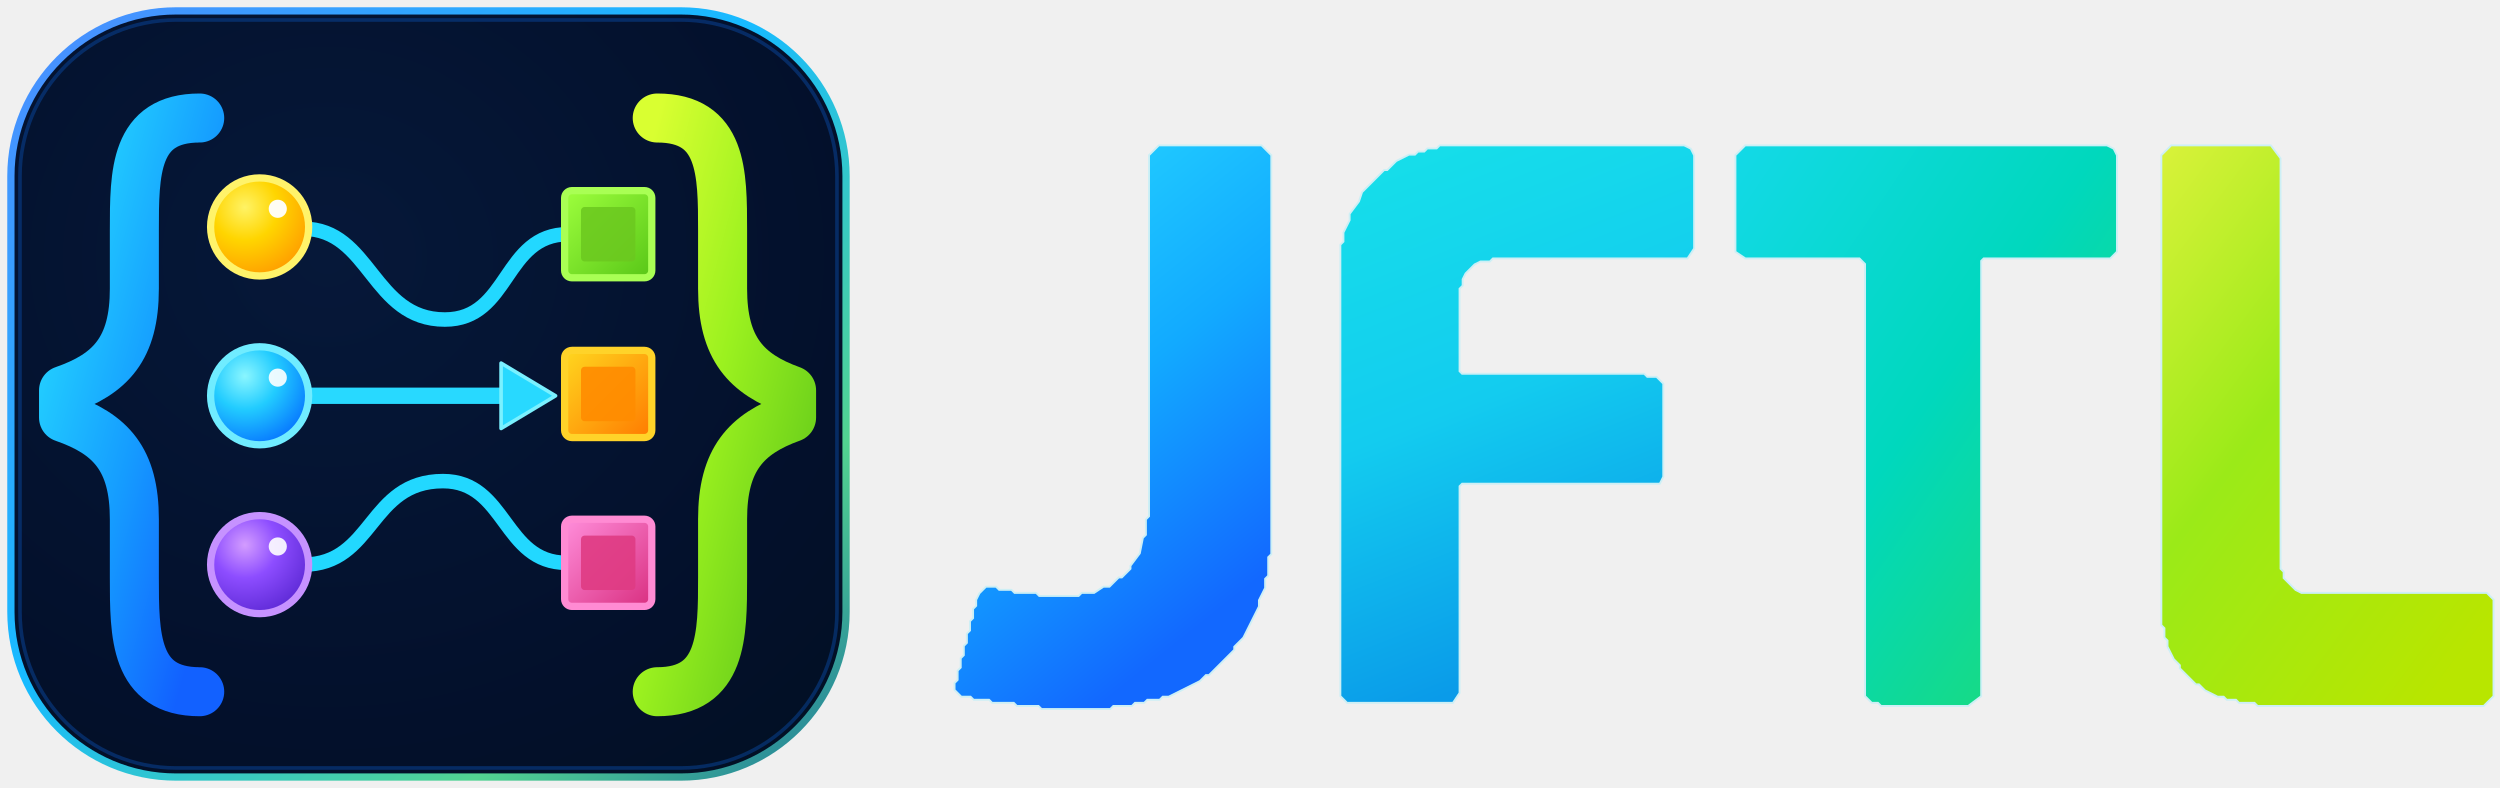
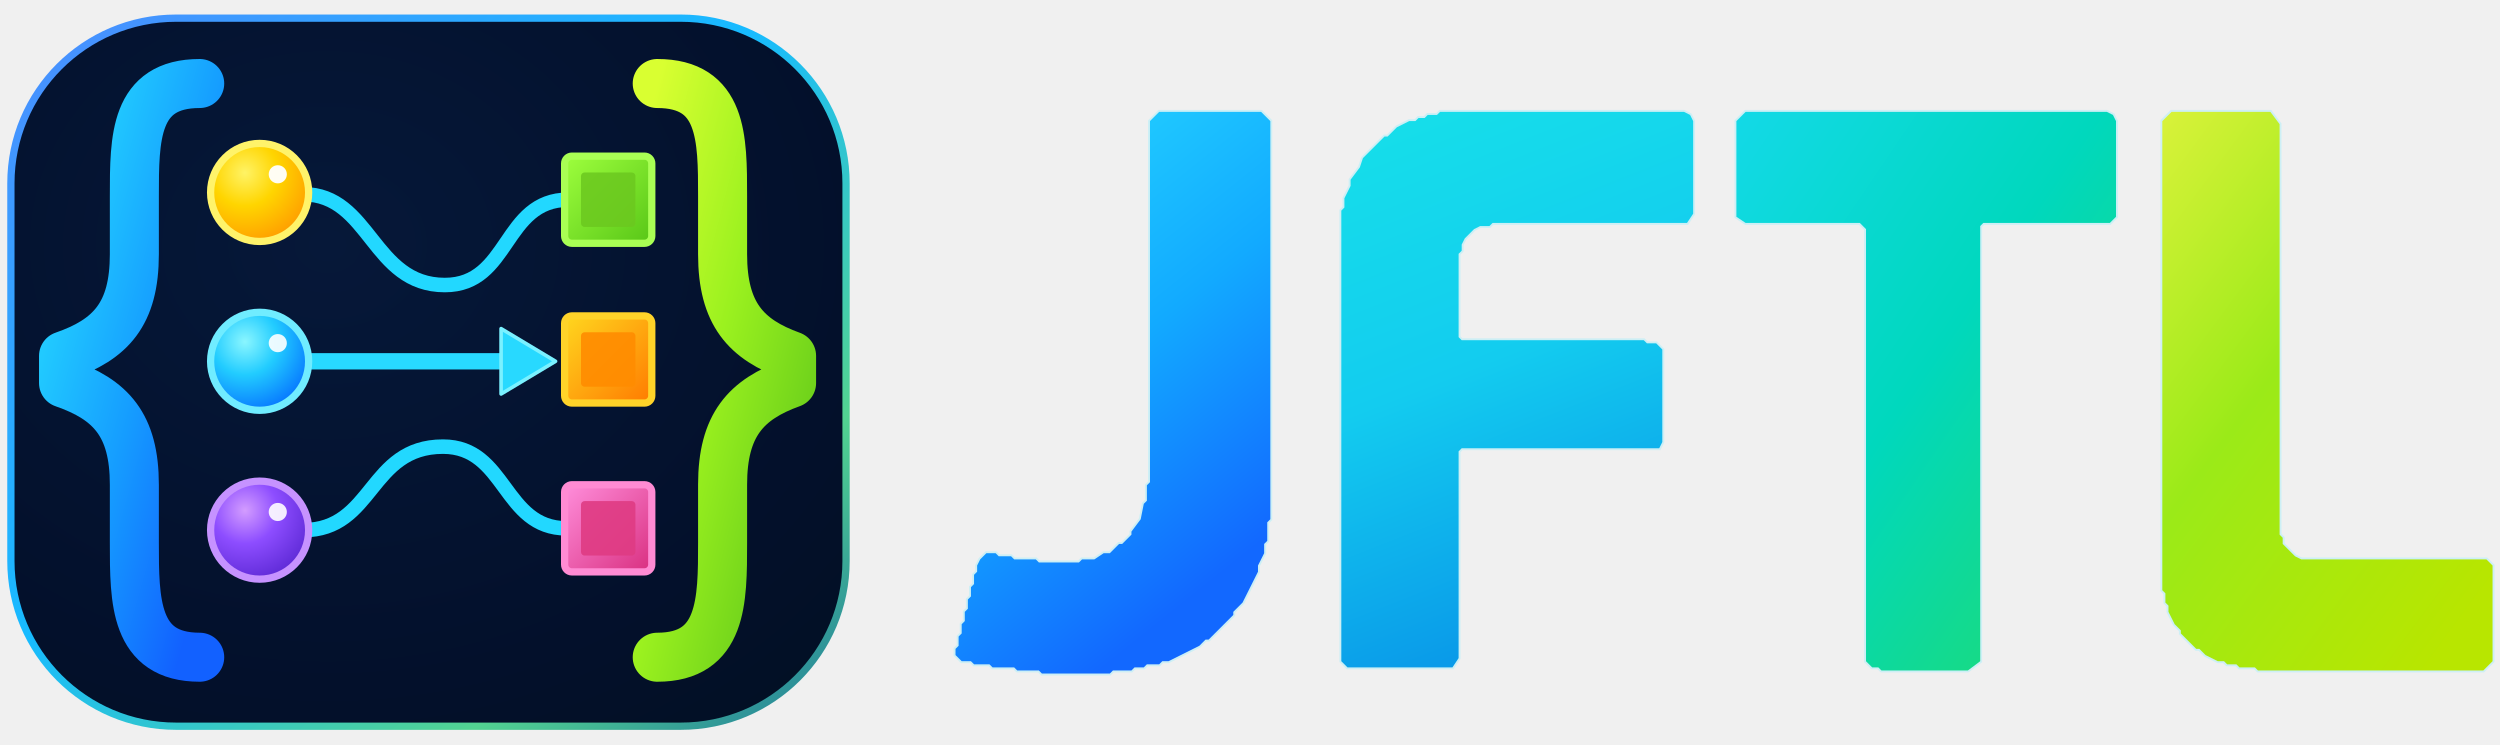
- <svg xmlns="http://www.w3.org/2000/svg" viewBox="116 201 1377 434">
+ <svg xmlns="http://www.w3.org/2000/svg" viewBox="116 220 1377 410">
  <defs>
    <linearGradient id="blueCyan" x1="0" y1="0" x2="1" y2="1">
      <stop offset="0" stop-color="#1668ff" />
      <stop offset="0.55" stop-color="#18c9ff" />
      <stop offset="1" stop-color="#00e4d8" />
    </linearGradient>
    <linearGradient id="cyanGreen" x1="0" y1="0" x2="1" y2="0">
      <stop offset="0" stop-color="#1ec9ff" />
      <stop offset="0.48" stop-color="#00ddd0" />
      <stop offset="0.76" stop-color="#28de73" />
      <stop offset="1" stop-color="#bdf000" />
    </linearGradient>
    <linearGradient id="jftlGradient" x1="0" y1="0" x2="1" y2="0">
      <stop offset="0" stop-color="#1678ff" />
      <stop offset="0.28" stop-color="#14c7ff" />
      <stop offset="0.55" stop-color="#00d9c7" />
      <stop offset="0.78" stop-color="#36dc62" />
      <stop offset="1" stop-color="#d9ef00" />
    </linearGradient>
    <linearGradient id="braceLeft" x1="0" y1="0" x2="0.85" y2="1">
      <stop offset="0" stop-color="#27e1ff" />
      <stop offset="0.58" stop-color="#159cff" />
      <stop offset="1" stop-color="#1261ff" />
    </linearGradient>
    <linearGradient id="braceRight" x1="0" y1="0" x2="0.9" y2="1">
      <stop offset="0" stop-color="#d9ff31" />
      <stop offset="0.48" stop-color="#9bf11f" />
      <stop offset="1" stop-color="#62c91a" />
    </linearGradient>
    <linearGradient id="iconBorder" x1="0" y1="0" x2="1" y2="1">
      <stop offset="0" stop-color="#4d8cff" />
      <stop offset="0.45" stop-color="#17bbff" />
      <stop offset="0.78" stop-color="#52d391" />
      <stop offset="1" stop-color="#1f789b" />
    </linearGradient>
    <radialGradient id="iconBg" cx="38%" cy="32%" r="90%">
      <stop offset="0" stop-color="#061839" />
      <stop offset="0.7" stop-color="#03102b" />
      <stop offset="1" stop-color="#021023" />
    </radialGradient>
    <radialGradient id="nodeYellow" cx="35%" cy="30%" r="75%">
      <stop offset="0" stop-color="#fff365" />
      <stop offset="0.45" stop-color="#ffd500" />
      <stop offset="1" stop-color="#ff9c00" />
    </radialGradient>
    <radialGradient id="nodeBlue" cx="35%" cy="30%" r="75%">
      <stop offset="0" stop-color="#8af6ff" />
      <stop offset="0.45" stop-color="#22ccff" />
      <stop offset="1" stop-color="#0674ff" />
    </radialGradient>
    <radialGradient id="nodePurple" cx="35%" cy="30%" r="75%">
      <stop offset="0" stop-color="#d39cff" />
      <stop offset="0.45" stop-color="#8d4dff" />
      <stop offset="1" stop-color="#5d29d5" />
    </radialGradient>
    <linearGradient id="sqGreen" x1="0" y1="0" x2="1" y2="1">
      <stop offset="0" stop-color="#9eff3d" />
      <stop offset="1" stop-color="#58c617" />
    </linearGradient>
    <linearGradient id="sqOrange" x1="0" y1="0" x2="1" y2="1">
      <stop offset="0" stop-color="#ffd71f" />
      <stop offset="1" stop-color="#ff7a00" />
    </linearGradient>
    <linearGradient id="sqPink" x1="0" y1="0" x2="1" y2="1">
      <stop offset="0" stop-color="#ff8edb" />
      <stop offset="1" stop-color="#d92f80" />
    </linearGradient>
    <linearGradient id="gradJ" x1="0" y1="0" x2="0.45" y2="1">
      <stop offset="0" stop-color="#28ddff" />
      <stop offset="0.55" stop-color="#12aaff" />
      <stop offset="1" stop-color="#1268ff" />
    </linearGradient>
    <linearGradient id="gradF" x1="0" y1="0" x2="0.25" y2="1">
      <stop offset="0" stop-color="#16e0e9" />
      <stop offset="0.52" stop-color="#13ccef" />
      <stop offset="1" stop-color="#0a9be9" />
    </linearGradient>
    <linearGradient id="gradT" x1="0" y1="0" x2="1" y2="1">
      <stop offset="0" stop-color="#13d9e7" />
      <stop offset="0.48" stop-color="#00d8bd" />
      <stop offset="1" stop-color="#22db6a" />
    </linearGradient>
    <linearGradient id="gradL" x1="0" y1="0" x2="0.8" y2="1">
      <stop offset="0" stop-color="#d9f23a" />
      <stop offset="0.45" stop-color="#9bea18" />
      <stop offset="1" stop-color="#b8e600" />
    </linearGradient>
  </defs>
  <g>
-     <rect x="122" y="207" width="460" height="422" rx="91" fill="url(#iconBg)" stroke="url(#iconBorder)" stroke-width="4" />
-     <rect x="127" y="212" width="450" height="412" rx="86" fill="none" stroke="#0b4ca9" stroke-opacity=".45" stroke-width="2" />
+     <rect x="122" y="230" width="460" height="390" rx="91" fill="url(#iconBg)" stroke="url(#iconBorder)" stroke-width="4" />
    <path d="M226 266              C190 266 190 296 190 328              L190 360              C190 393 177 407 151 416              L151 431              C177 440 190 454 190 487              L190 519              C190 551 190 582 226 582" fill="none" stroke="url(#braceLeft)" stroke-width="27" stroke-linecap="round" stroke-linejoin="round" />
    <path d="M478 266              C514 266 514 296 514 328              L514 360              C514 393 527 407 552 416              L552 431              C527 440 514 454 514 487              L514 519              C514 551 514 582 478 582" fill="none" stroke="url(#braceRight)" stroke-width="27" stroke-linecap="round" stroke-linejoin="round" />
    <path d="M283 327 C320 327 321 377 361 377 C397 377 393 330 429 330" fill="none" stroke="#22d8ff" stroke-width="8" stroke-linecap="round" />
    <path d="M286 419 H392" fill="none" stroke="#28d9ff" stroke-width="9" stroke-linecap="round" />
    <path d="M392 401 L422 419 L392 437 Z" fill="#28d9ff" stroke="#7af1ff" stroke-width="2" stroke-linejoin="round" />
    <path d="M283 512 C322 512 319 466 360 466 C395 466 393 511 428 511" fill="none" stroke="#22d8ff" stroke-width="8" stroke-linecap="round" />
    <circle cx="259" cy="326" r="27" fill="url(#nodeYellow)" stroke="#fff36a" stroke-width="4" />
    <circle cx="259" cy="419" r="27" fill="url(#nodeBlue)" stroke="#70ecff" stroke-width="4" />
    <circle cx="259" cy="512" r="27" fill="url(#nodePurple)" stroke="#c692ff" stroke-width="4" />
    <circle cx="269" cy="316" r="5" fill="#fff" opacity=".95" />
    <circle cx="269" cy="409" r="5" fill="#fff" opacity=".9" />
    <circle cx="269" cy="502" r="5" fill="#fff" opacity=".9" />
    <rect x="427" y="306" width="48" height="48" rx="4" fill="url(#sqGreen)" stroke="#a9ff54" stroke-width="4" />
    <rect x="436" y="315" width="30" height="30" rx="2" fill="#6bc81e" opacity=".85" />
    <rect x="427" y="394" width="48" height="48" rx="4" fill="url(#sqOrange)" stroke="#ffd329" stroke-width="4" />
    <rect x="436" y="403" width="30" height="30" rx="2" fill="#ff8c00" opacity=".9" />
    <rect x="427" y="487" width="48" height="48" rx="4" fill="url(#sqPink)" stroke="#ff8bd3" stroke-width="4" />
    <rect x="436" y="496" width="30" height="30" rx="2" fill="#df3b83" opacity=".9" />
  </g>
  <g id="jftl-wordmark" transform="translate(610 200) scale(1.7)">
    <path id="glyph-J" d="M 118 48 L 85 48 L 82 51 L 82 168 L 81 169 L 81 174 L 80 175 L 79 180 L 76 184 L 76 185 L 73 188 L 72 188 L 69 191 L 67 191 L 64 193 L 60 193 L 59 194 L 46 194 L 45 193 L 38 193 L 37 192 L 33 192 L 32 191 L 29 191 L 27 193 L 26 195 L 26 197 L 25 198 L 25 201 L 24 202 L 24 205 L 23 206 L 23 209 L 22 210 L 22 213 L 21 214 L 21 217 L 20 218 L 20 221 L 19 222 L 19 224 L 21 226 L 24 226 L 25 227 L 30 227 L 31 228 L 38 228 L 39 229 L 46 229 L 47 230 L 69 230 L 70 229 L 76 229 L 77 228 L 80 228 L 81 227 L 85 227 L 86 226 L 88 226 L 98 221 L 100 219 L 101 219 L 109 211 L 109 210 L 112 207 L 117 197 L 117 195 L 119 191 L 119 188 L 120 187 L 120 181 L 121 180 L 121 51 Z" fill="url(#gradJ)" stroke="#8cefff" stroke-opacity="0.34" stroke-width="1.25" paint-order="stroke" />
    <path id="glyph-F" d="M 257 49 L 255 48 L 176 48 L 175 49 L 172 49 L 171 50 L 169 50 L 168 51 L 166 51 L 162 53 L 159 56 L 158 56 L 151 63 L 150 66 L 147 70 L 147 72 L 145 76 L 145 79 L 144 80 L 144 226 L 146 228 L 180 228 L 182 225 L 182 158 L 183 157 L 247 157 L 248 155 L 248 125 L 246 123 L 243 123 L 242 122 L 183 122 L 182 121 L 182 94 L 183 93 L 183 91 L 184 89 L 187 86 L 189 85 L 192 85 L 193 84 L 256 84 L 258 81 L 258 51 Z" fill="url(#gradF)" stroke="#8cefff" stroke-opacity="0.34" stroke-width="1.25" paint-order="stroke" />
    <path id="glyph-T" d="M 275 48 L 272 51 L 272 82 L 275 84 L 312 84 L 314 86 L 314 226 L 316 228 L 318 228 L 319 229 L 347 229 L 351 226 L 351 85 L 352 84 L 393 84 L 395 82 L 395 51 L 394 49 L 392 48 Z" fill="url(#gradT)" stroke="#8cefff" stroke-opacity="0.34" stroke-width="1.25" paint-order="stroke" />
    <path id="glyph-L" d="M 413 48 L 410 51 L 410 203 L 411 204 L 411 207 L 412 208 L 412 210 L 414 214 L 416 216 L 416 217 L 421 222 L 422 222 L 424 224 L 428 226 L 430 226 L 431 227 L 434 227 L 435 228 L 440 228 L 441 229 L 514 229 L 517 226 L 517 195 L 515 193 L 455 193 L 453 192 L 449 188 L 449 186 L 448 185 L 448 52 L 445 48 Z" fill="url(#gradL)" stroke="#8cefff" stroke-opacity="0.34" stroke-width="1.25" paint-order="stroke" />
  </g>
</svg>
